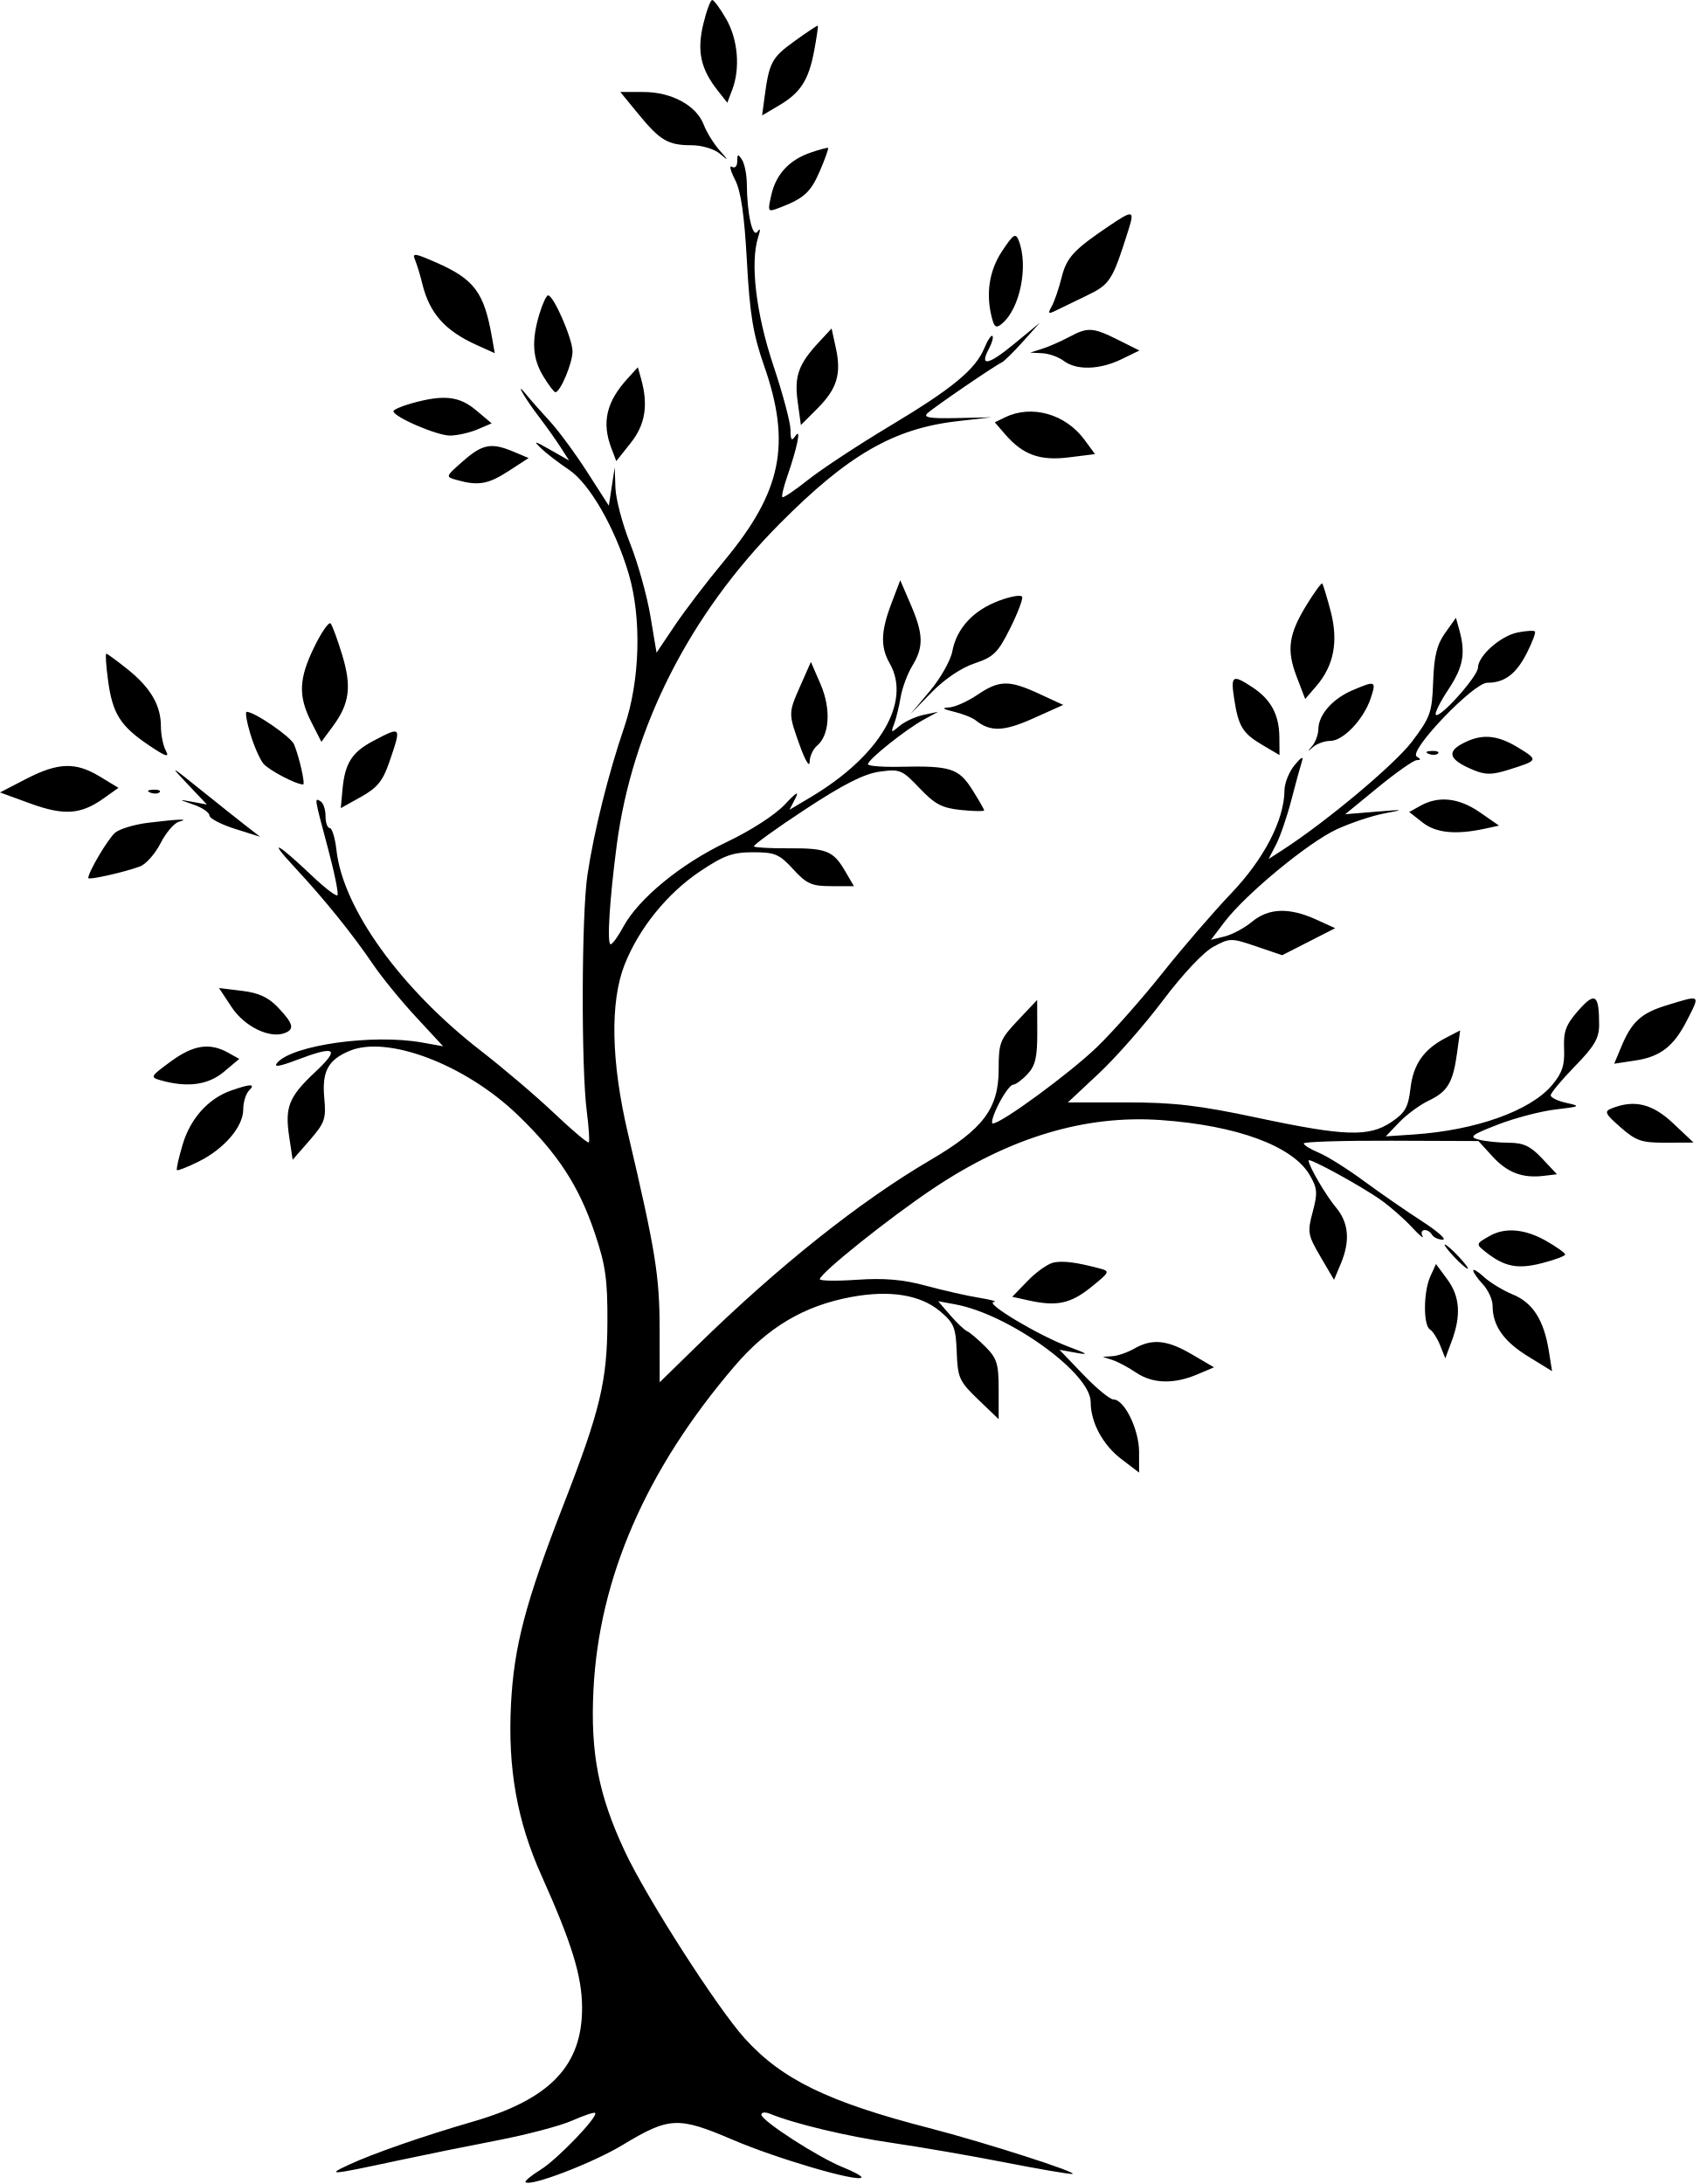
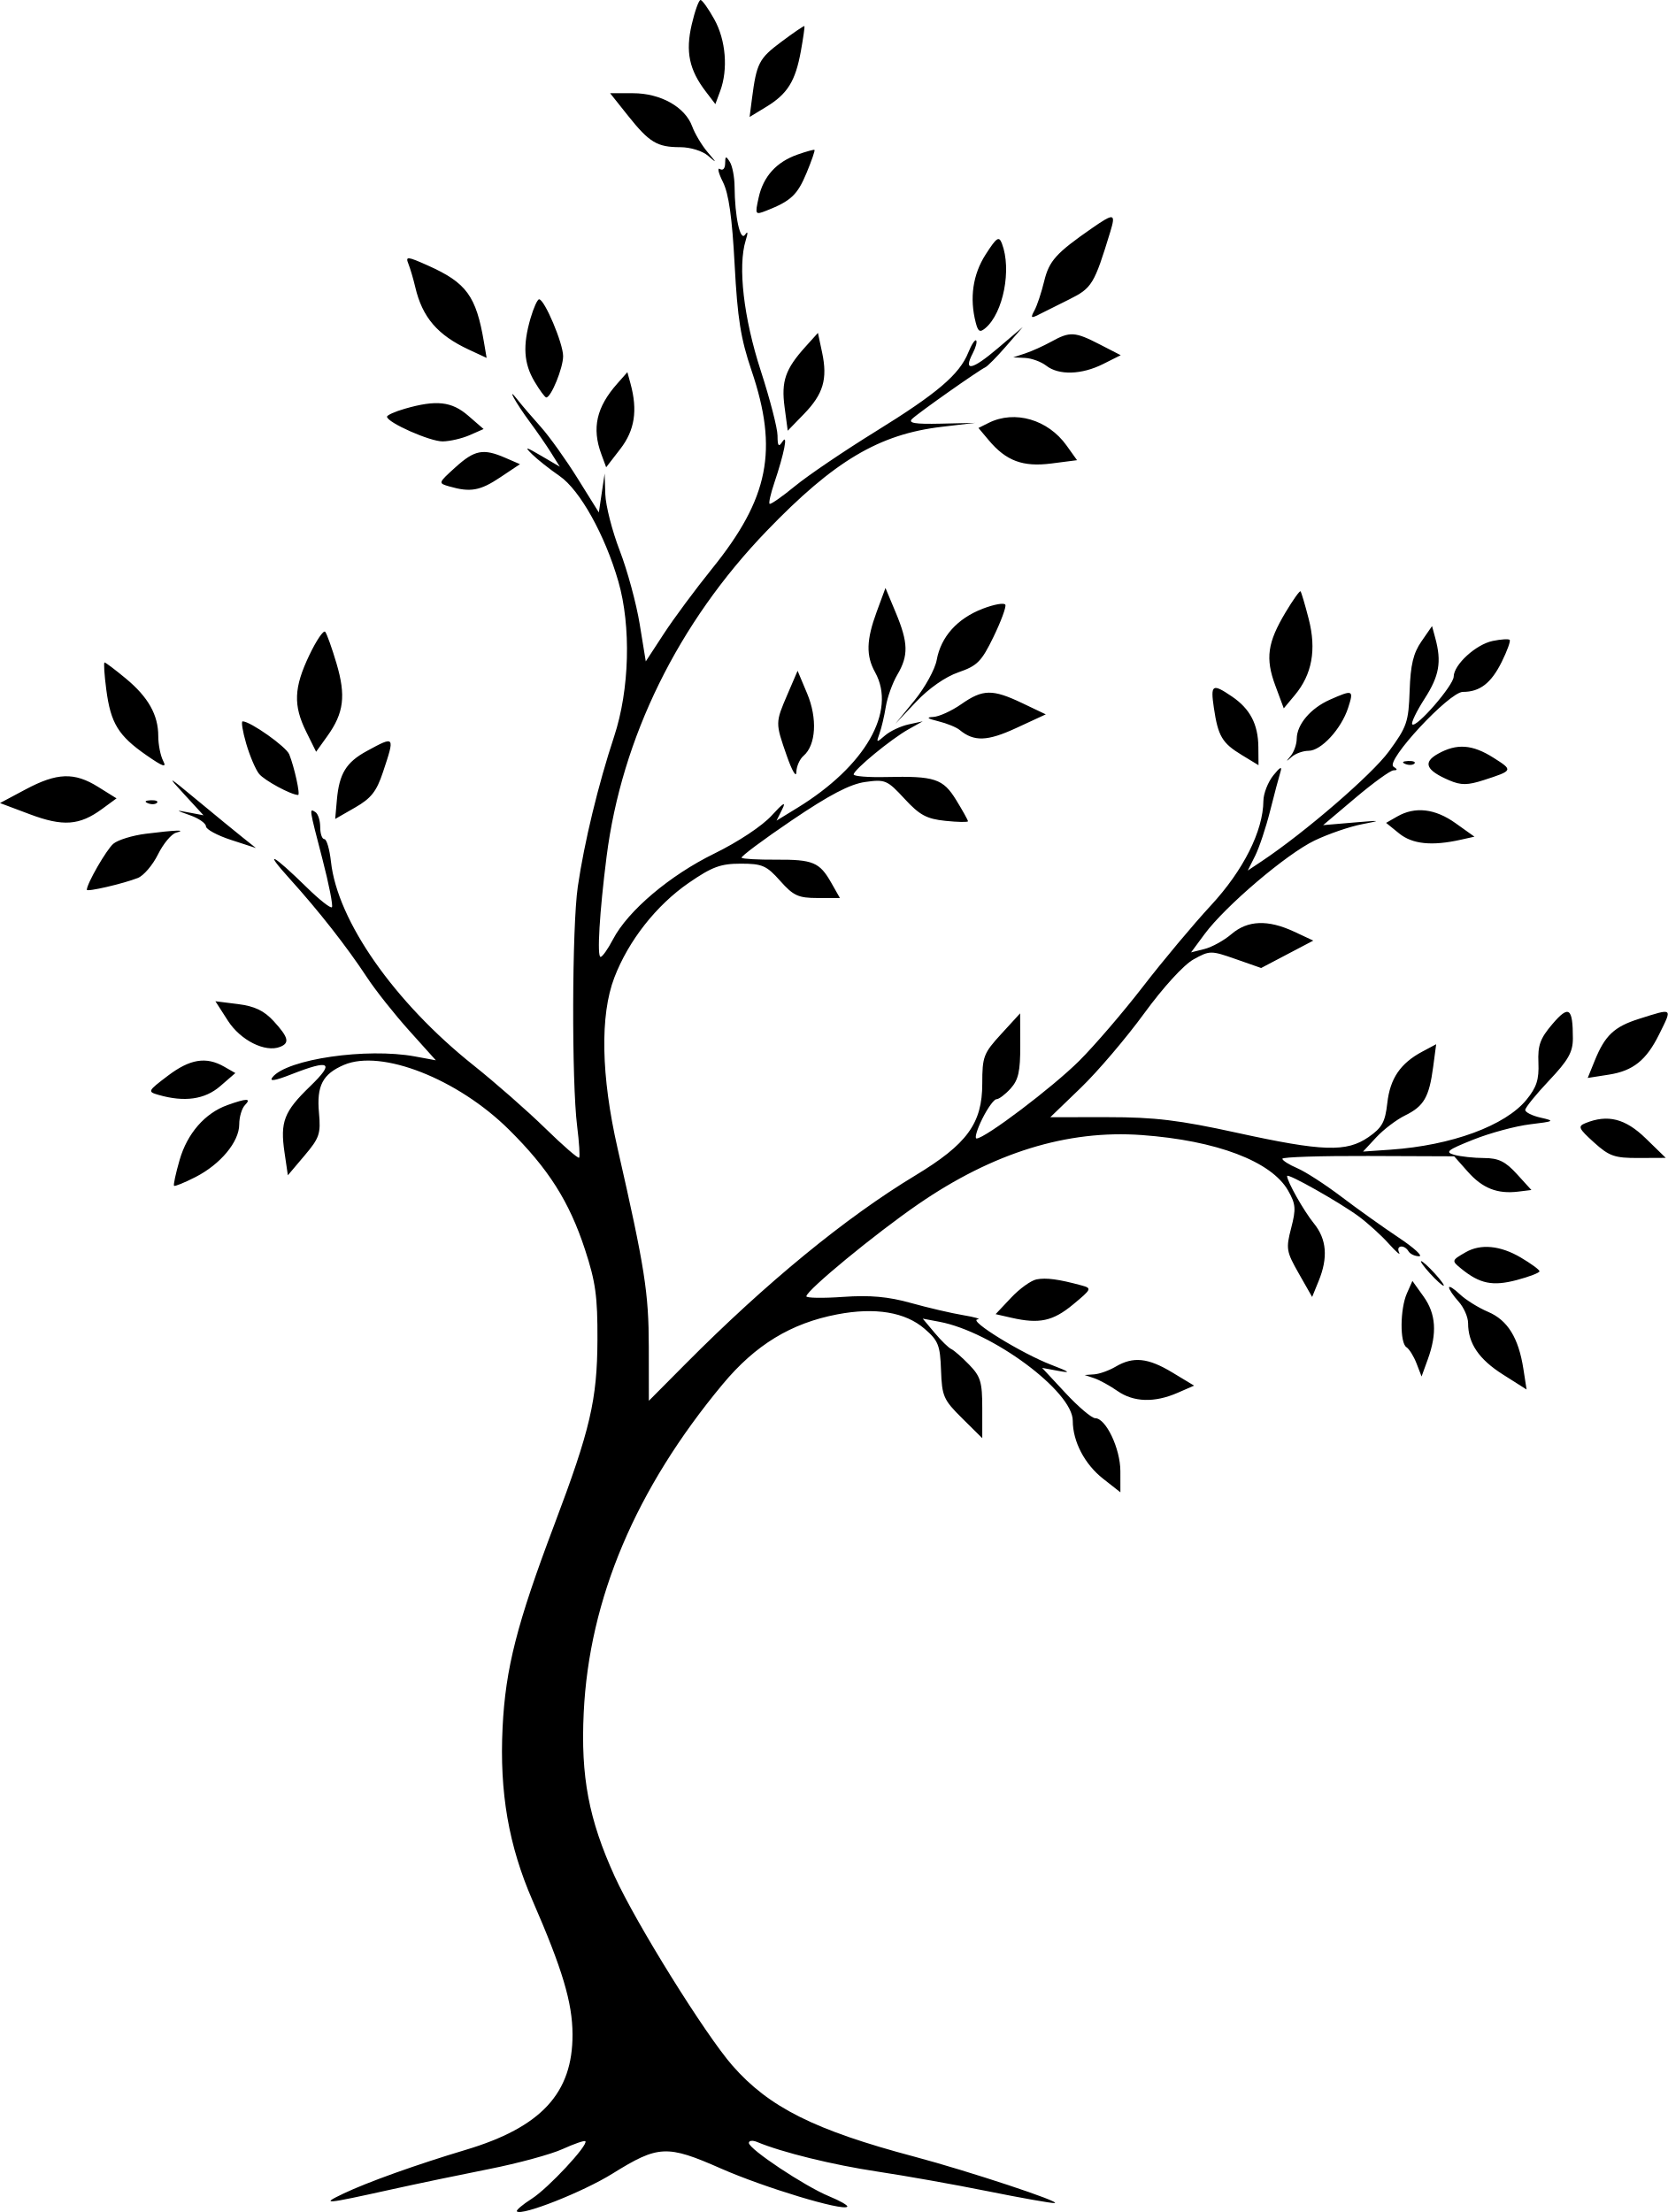
- <svg xmlns="http://www.w3.org/2000/svg" width="351" height="451" viewBox="0 0 351 451" fill="none">
-   <path fill-rule="evenodd" clip-rule="evenodd" d="M145.229 4.989C143.897 10.542 144.69 14.221 148.174 18.651L150.192 21.216L151.21 18.539C152.894 14.11 152.393 8.177 149.978 3.948C148.74 1.781 147.435 0.004 147.078 8.33203e-06C146.72 -0.005 145.888 2.241 145.229 4.989ZM163.986 8.558C159.339 11.931 158.839 12.879 157.868 20.164L157.379 23.835L160.872 21.775C165.339 19.139 166.997 16.549 168.142 10.424C168.648 7.712 168.982 5.413 168.883 5.314C168.785 5.215 166.581 6.675 163.986 8.558ZM131.824 23.544C136.319 29.029 137.963 29.992 142.834 29.992C144.925 29.992 147.486 30.759 148.649 31.735C150.561 33.337 150.552 33.277 148.545 30.985C147.344 29.614 145.892 27.255 145.32 25.742C143.823 21.793 138.687 19 132.911 18.996L128.094 18.992L131.824 23.544ZM167.444 31.495C163.003 33.01 160.248 35.97 159.278 40.27C158.49 43.765 158.529 43.828 160.917 42.92C166.033 40.975 167.417 39.716 169.319 35.28C170.397 32.766 171.154 30.634 171.003 30.542C170.852 30.45 169.25 30.879 167.444 31.495ZM152.243 33.301C152.234 34.342 151.768 34.826 151.145 34.441C150.55 34.073 150.835 35.266 151.779 37.091C153.004 39.46 153.709 44.291 154.239 53.951C154.84 64.915 155.514 69.015 157.779 75.492C163.447 91.704 161.44 101.522 149.532 115.837C146.031 120.047 141.459 126.031 139.374 129.135L135.582 134.777L134.3 127.145C133.594 122.948 131.715 116.234 130.123 112.227C128.531 108.219 127.164 103.039 127.086 100.716L126.944 96.492L126.336 100.459L125.728 104.427L121.252 97.459C118.791 93.627 115.32 88.917 113.54 86.992C111.76 85.067 109.578 82.592 108.691 81.492C106.112 78.291 108.295 82.141 111.243 85.992C112.717 87.917 114.734 90.755 115.727 92.298L117.531 95.103L113.629 92.881C110.32 90.995 110.031 90.949 111.728 92.575C112.828 93.629 115.414 95.617 117.475 96.992C121.746 99.842 127.019 109.019 129.827 118.492C132.537 127.633 132.174 140.567 128.94 150.065C125.601 159.871 122.664 171.653 121.308 180.684C120.086 188.821 119.998 220.402 121.172 229.492C121.598 232.792 121.785 235.679 121.589 235.907C121.392 236.136 118.187 233.436 114.466 229.907C110.746 226.379 103.967 220.603 99.401 217.072C82.8 204.232 70.847 187.659 69.487 175.598C69.202 173.065 68.576 170.992 68.098 170.992C67.619 170.992 67.228 169.894 67.228 168.551C67.228 167.208 66.778 165.832 66.228 165.492C64.895 164.668 64.871 164.515 67.706 175.108C69.069 180.202 69.959 184.594 69.683 184.87C69.408 185.146 67.055 183.348 64.455 180.875C57.23 174.003 55.117 172.945 60.801 179.046C66.958 185.655 72.795 192.885 77.091 199.222C78.854 201.824 82.819 206.677 85.902 210.006L91.507 216.06L87.117 215.276C76.978 213.465 60.274 215.822 57.227 219.493C56.449 220.43 57.666 220.254 61.176 218.92C69.346 215.815 70.347 216.445 65.086 221.381C59.62 226.51 58.79 228.597 59.734 234.841L60.437 239.492L63.924 235.492C67.077 231.875 67.369 231.038 66.968 226.753C66.452 221.249 67.744 218.849 72.222 216.995C80.069 213.744 96.066 219.83 106.82 230.155C115.15 238.155 119.507 244.814 122.813 254.601C125.049 261.221 125.471 264.183 125.434 272.992C125.382 285.244 123.927 291.306 116.393 310.662C108.523 330.877 106.129 339.977 105.52 351.992C104.848 365.222 106.787 376.092 111.816 387.299C118.079 401.257 120.175 408.061 120.202 414.53C120.254 426.535 113.623 433.489 97.728 438.098C87.564 441.045 77.1 444.679 72.095 446.999C67.225 449.256 68.037 449.187 82.228 446.14C87.453 445.019 96.672 443.15 102.715 441.988C108.758 440.826 115.69 438.996 118.12 437.922C120.549 436.847 122.698 436.129 122.895 436.325C123.608 437.038 115.082 445.919 111.646 448.042C109.708 449.24 108.303 450.4 108.523 450.621C109.508 451.605 122.368 446.682 128.549 442.954C138.241 437.109 139.991 437.028 151.397 441.901C160.446 445.768 176.946 450.608 177.883 449.671C178.118 449.435 176.399 448.477 174.062 447.542C168.949 445.497 157.228 437.928 157.228 436.673C157.228 436.181 158.016 436.098 158.978 436.489C164.145 438.59 174.875 441.151 184.193 442.507C189.987 443.351 200.422 445.155 207.382 446.516C214.341 447.878 220.641 448.963 221.382 448.927C223.346 448.832 203.349 442.405 191.916 439.456C171.032 434.07 161.46 429.419 153.792 420.931C148.093 414.623 133.532 391.919 129.046 382.344C123.601 370.725 121.906 362.024 122.551 348.992C123.697 325.793 133.468 303.383 151.728 282.07C158.604 274.045 166.054 269.637 175.791 267.832C183.758 266.356 190.061 267.368 194.124 270.778C197.008 273.198 197.381 274.112 197.569 279.221C197.766 284.532 198.089 285.246 202.005 289.008L206.228 293.066V286.952C206.228 281.611 205.879 280.49 203.468 278.079C201.951 276.561 200.263 275.131 199.718 274.902C199.174 274.673 197.603 273.185 196.228 271.595L193.728 268.704L197.228 269.344C208.32 271.371 225.228 283.543 225.228 289.502C225.228 293.734 227.72 298.367 231.58 301.312L235.228 304.094L235.224 299.793C235.22 295.193 232.185 288.992 229.938 288.992C229.212 288.992 226.406 286.685 223.704 283.864L218.79 278.737L222.259 279.359C224.969 279.845 224.634 279.574 220.728 278.121C214.517 275.81 203.194 269.046 205.228 268.861C206.053 268.786 204.703 268.398 202.228 267.998C199.753 267.599 194.803 266.478 191.228 265.508C186.483 264.22 182.636 263.887 176.978 264.274C172.716 264.565 169.258 264.508 169.295 264.147C169.426 262.858 183.676 251.468 192.74 245.408C208.491 234.877 224.084 230.191 239.708 231.293C255.428 232.403 266.959 236.655 270.449 242.63C272.049 245.371 272.129 246.333 271.082 250.248C269.959 254.447 270.06 255.029 272.684 259.508L275.485 264.286L276.856 261.024C278.858 256.264 278.542 252.522 275.869 249.319C273.723 246.749 270.228 240.749 270.228 239.638C270.228 238.965 281.189 244.964 285.228 247.848C287.153 249.222 290.003 251.729 291.562 253.419C293.121 255.109 294.107 255.93 293.753 255.242C292.993 253.765 294.827 253.533 295.728 254.992C296.068 255.542 297.064 255.992 297.942 255.992C298.82 255.992 296.881 254.274 293.633 252.175C290.385 250.075 284.972 246.328 281.603 243.848C278.235 241.368 274.072 238.756 272.353 238.044C270.634 237.332 269.229 236.466 269.229 236.121C269.23 235.775 277.346 235.522 287.266 235.559L305.301 235.626L308.169 238.766C311.258 242.148 314.37 243.34 318.753 242.82L321.519 242.492L318.472 239.242C316.065 236.674 314.618 235.989 311.577 235.978C309.46 235.971 306.654 235.677 305.342 235.326C303.294 234.778 303.862 234.337 309.342 232.22C312.854 230.862 318.203 229.462 321.228 229.108C326.36 228.507 326.51 228.416 323.478 227.753C321.69 227.362 320.228 226.654 320.228 226.18C320.228 225.706 322.478 223.008 325.228 220.185C329.269 216.037 330.228 214.39 330.228 211.604C330.228 205.316 329.386 204.742 325.932 208.676C323.351 211.616 322.837 212.996 322.992 216.567C323.14 219.976 322.609 221.575 320.489 224.094C316.032 229.391 304.766 233.409 291.949 234.272L286.171 234.661L288.949 231.757C290.478 230.16 293.206 228.151 295.013 227.292C298.947 225.423 300.05 223.573 300.892 217.429L301.528 212.785L298.626 214.286C294.016 216.67 291.848 219.759 291.267 224.768C290.816 228.656 290.17 229.795 287.33 231.706C282.698 234.822 277.731 234.663 259.651 230.82C247.567 228.251 242.425 227.648 232.622 227.65L220.517 227.654L226.926 221.658C230.451 218.36 236.425 211.552 240.201 206.528C244.219 201.182 248.521 196.611 250.573 195.505C253.983 193.669 254.229 193.667 259.429 195.435L264.779 197.253L270.253 194.462L275.728 191.67L271.728 189.857C266.212 187.357 261.958 187.513 258.555 190.34C257 191.631 254.454 192.999 252.897 193.379L250.066 194.071L252.897 190.352C257.251 184.633 270.124 174.004 276.008 171.271C278.913 169.921 283.413 168.424 286.008 167.944C290.2 167.168 290.004 167.131 284.26 167.606L277.792 168.141L284.593 162.566C288.333 159.5 291.919 156.985 292.561 156.977C293.446 156.965 293.445 156.781 292.556 156.216C290.785 155.089 304.276 140.992 307.126 140.992C310.704 140.992 313.075 139.212 315.294 134.862C316.435 132.627 317.183 130.614 316.957 130.388C316.732 130.163 315.132 130.261 313.402 130.607C309.873 131.313 305.241 135.42 305.203 137.878C305.175 139.668 297.336 148.434 296.506 147.603C296.218 147.315 297.387 144.957 299.105 142.364C302.18 137.722 302.695 134.882 301.343 130.035L300.658 127.579L298.429 130.71C296.726 133.101 296.141 135.476 295.955 140.756C295.729 147.137 295.391 148.094 291.584 153.137C288.019 157.858 273.929 169.66 264.849 175.53L261.97 177.391L263.519 174.397C264.37 172.75 265.787 168.625 266.666 165.23C267.546 161.834 268.524 158.254 268.84 157.274C269.23 156.065 268.749 156.295 267.343 157.992C266.204 159.367 265.262 161.713 265.25 163.204C265.2 169.326 261.046 177.357 254.238 184.492C250.565 188.342 244.161 195.767 240.008 200.992C235.854 206.217 229.817 213.044 226.592 216.163C220.995 221.575 206.806 231.992 205.03 231.992C204.566 231.992 205.106 230.192 206.228 227.992C207.35 225.792 208.692 223.992 209.209 223.992C209.727 223.992 211.068 223.007 212.189 221.803C213.818 220.054 214.223 218.297 214.203 213.053L214.178 206.492L210.203 210.703C206.496 214.63 206.228 215.312 206.228 220.803C206.228 228.922 203.052 233.147 192.138 239.545C177.567 248.087 160.854 261.389 143.978 277.874L136.228 285.445L136.215 274.469C136.202 263.42 135.385 258.38 129.659 233.992C126.19 219.217 125.949 206.897 128.978 199.212C131.938 191.702 137.791 184.469 144.592 179.917C149.49 176.639 151.291 175.992 155.521 175.992C160.032 175.992 160.936 176.375 163.792 179.492C166.579 182.535 167.608 182.992 171.669 182.992H176.341L174.535 179.903C172.071 175.691 170.694 175.133 162.877 175.178C159.161 175.2 155.929 175.027 155.697 174.794C155.464 174.561 160.208 171.127 166.239 167.164C174.152 161.964 178.441 159.788 181.641 159.349C185.843 158.773 186.278 158.953 189.902 162.764C193.072 166.098 194.542 166.87 198.478 167.267C201.091 167.531 203.228 167.568 203.228 167.349C203.228 167.131 202.123 165.201 200.772 163.061C197.992 158.658 196.269 158.108 185.978 158.34C182.266 158.424 179.228 158.185 179.228 157.809C179.228 156.871 187.054 150.617 190.728 148.618L193.728 146.986L190.728 147.623C189.078 147.974 186.864 148.988 185.808 149.876C184.006 151.394 183.935 151.37 184.644 149.492C185.059 148.392 185.661 145.917 185.982 143.992C186.304 142.067 187.389 139.142 188.394 137.492C190.77 133.59 190.702 130.965 188.067 124.838L185.905 119.814L184.067 124.653C181.883 130.406 181.794 133.61 183.728 136.992C188.282 144.958 181.675 156.131 167.382 164.634L163.036 167.22L164.252 164.856C165.091 163.225 164.405 163.629 162.037 166.161C160.04 168.298 155 171.544 149.976 173.931C140.612 178.38 131.838 185.588 128.704 191.406C127.642 193.378 126.468 194.992 126.095 194.992C125.308 194.992 125.866 185.905 127.348 174.587C130.526 150.315 142.375 126.918 160.981 108.177C175.147 93.907 184.548 88.483 197.728 86.973L204.728 86.172L197.509 86.332C192.065 86.453 190.59 86.212 191.509 85.352C192.837 84.11 205.463 75.474 206.864 74.849C207.339 74.638 209.303 72.705 211.228 70.555L214.728 66.646L209.473 70.98C204.066 75.439 202.189 75.801 204.228 71.992C204.867 70.798 205.189 69.62 204.944 69.374C204.698 69.129 203.957 70.233 203.296 71.829C201.442 76.304 196.776 80.161 183.814 87.936C177.262 91.867 169.657 96.869 166.914 99.053C164.171 101.237 161.765 102.862 161.567 102.664C161.369 102.466 161.818 100.546 162.565 98.398C164.634 92.449 165.502 88.177 164.274 89.992C163.468 91.183 163.255 90.928 163.243 88.757C163.235 87.253 161.646 81.294 159.713 75.515C156.124 64.788 154.873 54.267 156.56 48.992C157.071 47.394 157.026 46.971 156.437 47.819C155.416 49.289 154.27 44.204 154.224 37.992C154.209 36.067 153.761 33.817 153.228 32.992C152.406 31.72 152.256 31.767 152.243 33.301ZM229.228 46.521C221.719 51.58 220.264 53.149 219.228 57.299C218.653 59.605 217.732 62.29 217.182 63.265C216.341 64.756 216.464 64.9 217.955 64.172C218.93 63.697 221.849 62.283 224.441 61.03C229.275 58.695 229.731 57.969 233.102 47.242C234.297 43.44 233.908 43.368 229.228 46.521ZM206.929 51.868C204.242 55.929 203.523 60.761 204.864 65.763C205.359 67.611 205.742 67.811 206.916 66.836C210.653 63.735 212.424 54.889 210.359 49.639C209.731 48.045 209.253 48.356 206.929 51.868ZM85.74 53.753C86.135 54.709 86.786 56.853 87.187 58.516C88.669 64.667 91.868 68.286 98.447 71.253L102.166 72.93L101.604 69.711C99.966 60.32 97.94 57.627 89.875 54.122C85.509 52.225 85.094 52.188 85.74 53.753ZM111.386 64.858C109.723 70.41 109.956 74.034 112.217 77.742C113.307 79.529 114.419 80.992 114.688 80.992C115.704 80.992 118.228 74.987 118.228 72.568C118.228 69.96 114.323 60.992 113.187 60.992C112.834 60.992 112.023 62.732 111.386 64.858ZM169.1 70.663C164.878 75.208 163.998 77.684 164.725 82.967L165.385 87.768L168.792 84.361C172.851 80.303 173.785 77.234 172.605 71.84L171.728 67.834L169.1 70.663ZM220.728 69.614C219.078 70.499 216.603 71.582 215.228 72.021L212.728 72.82L215.228 72.938C216.603 73.003 218.602 73.716 219.669 74.524C222.293 76.508 227.089 76.372 231.583 74.186L235.296 72.38L230.902 70.186C225.664 67.57 224.644 67.513 220.728 69.614ZM129.599 78.166C125.219 82.97 124.226 87.226 126.247 92.541L127.265 95.22L130.247 91.469C133.264 87.672 133.911 83.628 132.374 78.166L131.72 75.84L129.599 78.166ZM84.978 83.295C82.916 83.872 81.24 84.603 81.255 84.918C81.313 86.119 90.329 89.99 92.967 89.947C94.485 89.922 97.034 89.344 98.629 88.663L101.531 87.425L98.303 84.708C94.827 81.784 91.598 81.441 84.978 83.295ZM207.578 86.168L205.429 87.208L207.578 89.695C211.237 93.929 214.749 95.196 220.749 94.446L226.127 93.774L223.927 90.786C220.028 85.487 213.054 83.518 207.578 86.168ZM95.619 95.222C91.961 98.434 91.954 98.456 94.334 99.122C98.753 100.36 100.805 100.007 104.997 97.289L109.166 94.585L106.082 93.289C101.457 91.344 99.657 91.676 95.619 95.222ZM269.923 124.748C266.097 130.946 265.632 134.143 267.749 139.687L269.528 144.345L271.844 141.652C275.474 137.432 276.42 132.406 274.765 126.131C273.989 123.191 273.213 120.654 273.041 120.494C272.869 120.334 271.466 122.248 269.923 124.748ZM206.299 124.049C200.984 126.039 197.551 129.756 196.665 134.478C196.306 136.39 194.206 140.101 191.999 142.724L187.985 147.492L192.356 142.996C195.012 140.265 198.494 137.909 201.228 136.996C205.184 135.674 206.073 134.803 208.578 129.793C210.146 126.658 211.271 123.71 211.078 123.241C210.886 122.773 208.735 123.136 206.299 124.049ZM64.934 133.52C61.688 140.137 61.542 143.727 64.299 149.13L66.369 153.189L68.746 149.967C72.196 145.291 72.652 141.774 70.656 135.217C69.698 132.068 68.627 129.157 68.277 128.748C67.926 128.338 66.422 130.486 64.934 133.52ZM22.317 140.547C23.243 147.377 24.842 149.915 30.713 153.877C34.244 156.26 35.048 156.525 34.255 155.042C33.69 153.987 33.228 151.722 33.228 150.008C33.228 145.669 31.121 142.043 26.39 138.242C24.165 136.455 22.169 134.992 21.954 134.992C21.739 134.992 21.902 137.492 22.317 140.547ZM165.342 141.467C162.762 147.299 162.763 147.274 165.192 154.03C166.272 157.034 167.172 158.535 167.192 157.364C167.212 156.194 167.891 154.687 168.702 154.014C171.323 151.839 171.648 146.373 169.458 141.314L167.456 136.689L165.342 141.467ZM254.853 144.242C255.734 150.012 256.591 151.419 260.702 153.844L264.228 155.925L264.193 152.208C264.148 147.585 262.454 144.439 258.661 141.938C254.52 139.209 254.122 139.45 254.853 144.242ZM201.823 143.492C199.797 144.867 197.147 146.038 195.934 146.094C194.376 146.167 194.682 146.423 196.972 146.967C198.756 147.39 200.781 148.189 201.472 148.742C204.507 151.171 207.287 151.078 213.381 148.343L219.564 145.568L214.646 143.293C208.366 140.388 206.351 140.419 201.823 143.492ZM279.228 142.573C275.168 144.315 272.282 147.612 272.25 150.542C272.238 151.67 271.666 153.244 270.978 154.042C269.929 155.259 269.961 155.291 271.178 154.242C271.976 153.555 273.579 152.992 274.741 152.992C277.381 152.992 281.608 148.535 283.04 144.242C284.265 140.57 284.081 140.489 279.228 142.573ZM51.692 151.538C52.445 154.039 53.66 156.809 54.394 157.693C55.51 159.039 61.141 161.992 62.591 161.992C63.082 161.992 61.811 156.346 60.726 153.715C60.081 152.152 52.57 146.992 50.938 146.992C50.6 146.992 50.939 149.038 51.692 151.538ZM77.009 153.044C72.679 155.331 71.217 157.649 70.727 163.008L70.372 166.881L74.55 164.554C77.913 162.682 79.054 161.278 80.398 157.36C82.952 149.914 82.947 149.908 77.009 153.044ZM301.911 153.599C298.65 155.367 299.362 156.976 304.313 159.027C306.75 160.037 308.141 160.023 311.53 158.958C317.708 157.015 317.728 156.971 313.563 154.412C309.121 151.681 305.868 151.454 301.911 153.599ZM295.041 155.675C295.762 155.964 296.625 155.928 296.957 155.596C297.289 155.264 296.699 155.028 295.645 155.071C294.48 155.119 294.243 155.356 295.041 155.675ZM5.364 160.864L0 163.641L6.24 165.916C13.23 168.465 16.693 168.221 21.431 164.847L24.466 162.686L20.597 160.344C15.597 157.317 11.975 157.441 5.364 160.864ZM38.728 161.911L42.728 166.133L39.728 165.581C36.768 165.037 36.771 165.045 39.978 166.156C41.766 166.775 43.234 167.779 43.241 168.387C43.249 168.995 45.611 170.237 48.491 171.148L53.728 172.803L50.943 170.648C49.411 169.462 45.136 166.061 41.443 163.091C35.075 157.969 34.935 157.908 38.728 161.911ZM31.041 163.675C31.762 163.964 32.625 163.928 32.957 163.596C33.289 163.264 32.699 163.028 31.645 163.071C30.48 163.119 30.243 163.356 31.041 163.675ZM293.37 166.37L291.013 167.678L293.755 169.835C296.532 172.019 300.622 172.428 306.645 171.124L309.562 170.492L305.591 167.742C301.295 164.766 297.11 164.297 293.37 166.37ZM30.614 169.898C27.801 170.241 24.73 171.16 23.791 171.94C22.341 173.143 18.228 180.073 18.228 181.313C18.228 181.794 25.823 180.089 28.937 178.909C30.152 178.449 32.056 176.289 33.168 174.109C34.28 171.929 35.986 169.939 36.959 169.685C39.389 169.052 36.847 169.137 30.614 169.898ZM47.851 207.998C50.496 211.995 55.688 214.52 58.803 213.325C60.866 212.533 60.577 211.394 57.478 208.106C55.454 205.958 53.473 205.035 49.976 204.609L45.225 204.03L47.851 207.998ZM344.116 207.615C338.911 209.212 336.96 210.996 334.823 216.112L333.341 219.658L337.78 218.984C342.869 218.212 345.642 216.056 348.334 210.782C351.149 205.268 351.328 205.403 344.116 207.615ZM35.242 219.213C30.982 222.346 30.929 222.452 33.295 223.113C38.739 224.634 43.013 224.044 46.243 221.326L49.411 218.66L47.069 217.362C43.276 215.257 39.903 215.785 35.242 219.213ZM47.728 225.196C43.02 226.837 39.311 230.974 37.708 236.372C36.898 239.1 36.37 241.468 36.536 241.633C36.702 241.799 38.724 241.001 41.031 239.86C46.296 237.255 50.228 232.661 50.228 229.115C50.228 227.617 50.768 225.852 51.428 225.192C52.85 223.77 51.816 223.771 47.728 225.196ZM332.87 228.863C331.214 229.514 331.409 229.944 334.654 232.793C337.855 235.604 338.991 235.989 344.013 235.967L349.728 235.942L345.517 231.967C341.239 227.929 337.549 227.023 332.87 228.863ZM307.728 255.17C304.737 256.841 304.722 256.893 306.801 258.537C310.675 261.6 313.378 262.138 318.412 260.848C321.061 260.169 323.225 259.361 323.22 259.053C323.216 258.744 321.439 257.48 319.272 256.242C314.991 253.797 310.871 253.415 307.728 255.17ZM300.228 259.492C301.52 260.867 302.802 261.992 303.077 261.992C303.352 261.992 302.52 260.867 301.228 259.492C299.936 258.117 298.654 256.992 298.379 256.992C298.104 256.992 298.936 258.117 300.228 259.492ZM217.625 260.704C216.469 260.918 214.062 262.599 212.277 264.441L209.032 267.79L212.38 268.531C218.201 269.819 221.06 269.221 225.275 265.834C229.211 262.671 229.281 262.517 227.05 261.929C222.247 260.663 219.665 260.327 217.625 260.704ZM295.382 263.553C293.935 266.73 293.877 273.657 295.29 274.53C295.874 274.891 296.826 276.38 297.406 277.839L298.46 280.492L299.768 276.992C301.76 271.66 301.488 267.733 298.882 264.201L296.536 261.021L295.382 263.553ZM304.228 262.359C304.228 262.753 305.128 264.042 306.228 265.222C307.328 266.403 308.228 268.388 308.228 269.634C308.228 273.74 310.497 276.986 315.537 280.087L320.508 283.146L319.84 278.964C318.823 272.604 316.534 269.015 312.412 267.317C310.386 266.483 307.716 264.865 306.478 263.722C305.24 262.579 304.228 261.966 304.228 262.359ZM234.228 278.492C232.853 279.278 230.828 279.982 229.728 280.056L227.728 280.191L229.728 280.842C230.828 281.199 233.024 282.369 234.608 283.442C238.001 285.74 242.378 285.875 247.216 283.83L250.704 282.355L246.128 279.674C241.023 276.682 237.932 276.375 234.228 278.492Z" fill="black" />
+ <svg xmlns="http://www.w3.org/2000/svg" width="340" height="451" viewBox="0 0 340 451" fill="none">
+   <path fill-rule="evenodd" clip-rule="evenodd" d="M141.022 4.992C139.729 10.548 140.499 14.229 143.882 18.661L145.841 21.228L146.83 18.549C148.465 14.118 147.978 8.182 145.633 3.95C144.431 1.782 143.164 0.004 142.817 8.33668e-06C142.47 -0.005 141.662 2.242 141.022 4.992ZM159.236 8.563C154.723 11.938 154.238 12.886 153.295 20.175L152.82 23.848L156.212 21.787C160.549 19.15 162.159 16.558 163.271 10.43C163.763 7.716 164.087 5.416 163.991 5.317C163.896 5.218 161.755 6.679 159.236 8.563ZM128.005 23.557C132.37 29.045 133.966 30.009 138.696 30.009C140.727 30.009 143.214 30.776 144.343 31.753C146.2 33.356 146.191 33.296 144.242 31.002C143.076 29.631 141.666 27.27 141.11 25.756C139.657 21.805 134.67 19.011 129.061 19.007L124.383 19.003L128.005 23.557ZM162.593 31.513C158.281 33.028 155.606 35.99 154.664 40.292C153.899 43.789 153.937 43.852 156.256 42.944C161.223 40.998 162.567 39.738 164.414 35.3C165.461 32.784 166.196 30.651 166.049 30.559C165.903 30.467 164.347 30.896 162.593 31.513ZM147.833 33.32C147.824 34.361 147.372 34.845 146.767 34.46C146.189 34.092 146.466 35.286 147.382 37.112C148.572 39.482 149.256 44.316 149.771 53.981C150.355 64.951 151.009 69.053 153.208 75.534C158.712 91.755 156.763 101.579 145.2 115.902C141.801 120.114 137.361 126.101 135.337 129.207L131.654 134.852L130.41 127.216C129.724 123.017 127.899 116.299 126.354 112.29C124.808 108.279 123.48 103.097 123.405 100.772L123.267 96.546L122.676 100.515L122.086 104.485L117.74 97.513C115.35 93.679 111.979 88.967 110.251 87.041C108.523 85.115 106.404 82.638 105.542 81.537C103.038 78.335 105.158 82.187 108.021 86.04C109.452 87.966 111.41 90.806 112.375 92.35L114.126 95.156L110.337 92.933C107.124 91.046 106.844 91 108.491 92.627C109.56 93.681 112.071 95.67 114.072 97.046C118.219 99.898 123.34 109.08 126.066 118.558C128.698 127.704 128.345 140.645 125.205 150.149C121.963 159.96 119.111 171.749 117.794 180.785C116.607 188.926 116.522 220.525 117.662 229.62C118.076 232.922 118.257 235.811 118.067 236.039C117.876 236.268 114.763 233.566 111.15 230.035C107.538 226.505 100.955 220.726 96.522 217.193C80.401 204.346 68.795 187.764 67.474 175.696C67.197 173.162 66.59 171.087 66.125 171.087C65.66 171.087 65.281 169.989 65.281 168.645C65.281 167.301 64.844 165.925 64.309 165.584C63.015 164.76 62.992 164.607 65.745 175.206C67.068 180.303 67.932 184.697 67.664 184.973C67.397 185.249 65.113 183.45 62.588 180.976C55.572 174.1 53.52 173.042 59.04 179.146C65.018 185.759 70.686 192.993 74.858 199.333C76.57 201.937 80.42 206.792 83.414 210.123L88.856 216.181L84.593 215.396C74.748 213.584 58.528 215.942 55.569 219.616C54.814 220.553 55.995 220.377 59.404 219.042C67.337 215.935 68.309 216.566 63.201 221.505C57.893 226.636 57.087 228.725 58.004 234.972L58.686 239.626L62.072 235.623C65.134 232.004 65.418 231.167 65.028 226.88C64.527 221.373 65.782 218.971 70.13 217.116C77.75 213.863 93.283 219.953 103.726 230.283C111.814 238.288 116.045 244.951 119.255 254.743C121.427 261.367 121.836 264.33 121.8 273.144C121.75 285.403 120.337 291.469 113.021 310.835C105.379 331.062 103.055 340.167 102.463 352.189C101.811 365.426 103.694 376.302 108.577 387.515C114.658 401.481 116.694 408.289 116.72 414.761C116.77 426.773 110.332 433.731 94.897 438.343C85.028 441.291 74.867 444.927 70.007 447.249C65.278 449.507 66.066 449.438 79.846 446.389C84.92 445.267 93.872 443.397 99.74 442.235C105.608 441.072 112.339 439.241 114.698 438.166C117.057 437.091 119.144 436.372 119.335 436.569C120.027 437.282 111.748 446.168 108.412 448.292C106.53 449.491 105.166 450.651 105.379 450.873C106.336 451.857 118.823 446.931 124.825 443.201C134.236 437.353 135.936 437.272 147.011 442.148C155.798 446.017 171.82 450.86 172.73 449.922C172.958 449.686 171.289 448.727 169.02 447.792C164.055 445.746 152.673 438.172 152.673 436.917C152.673 436.425 153.439 436.341 154.373 436.733C159.39 438.835 169.809 441.397 178.857 442.754C184.483 443.598 194.616 445.404 201.375 446.765C208.132 448.128 214.249 449.214 214.969 449.178C216.876 449.083 197.458 442.652 186.357 439.701C166.078 434.312 156.783 429.659 149.337 421.166C143.803 414.854 129.664 392.138 125.308 382.557C120.021 370.932 118.375 362.226 119.001 349.187C120.114 325.975 129.602 303.552 147.333 282.227C154.01 274.198 161.244 269.788 170.699 267.982C178.435 266.505 184.555 267.517 188.501 270.929C191.301 273.351 191.663 274.265 191.846 279.377C192.037 284.691 192.351 285.405 196.153 289.169L200.254 293.23V287.112C200.254 281.768 199.915 280.647 197.574 278.234C196.101 276.715 194.462 275.285 193.933 275.055C193.404 274.826 191.879 273.338 190.544 271.747L188.116 268.854L191.515 269.494C202.285 271.522 218.704 283.701 218.704 289.664C218.704 293.898 221.123 298.534 224.872 301.48L228.414 304.264L228.41 299.96C228.406 295.358 225.459 289.153 223.277 289.153C222.572 289.153 219.847 286.845 217.224 284.022L212.452 278.893L215.821 279.515C218.452 280.001 218.127 279.73 214.334 278.276C208.303 275.964 197.308 269.196 199.283 269.011C200.084 268.936 198.773 268.548 196.37 268.148C193.967 267.748 189.16 266.627 185.689 265.656C181.081 264.367 177.345 264.034 171.851 264.422C167.713 264.713 164.355 264.656 164.391 264.294C164.518 263.005 178.355 251.608 187.157 245.545C202.451 235.008 217.593 230.32 232.764 231.422C248.029 232.533 259.226 236.787 262.615 242.765C264.168 245.508 264.246 246.471 263.229 250.388C262.139 254.589 262.237 255.171 264.785 259.653L267.505 264.434L268.836 261.17C270.78 256.407 270.473 252.663 267.878 249.458C265.794 246.887 262.4 240.883 262.4 239.772C262.4 239.098 273.044 245.101 276.966 247.986C278.835 249.361 281.602 251.87 283.116 253.56C284.63 255.251 285.587 256.073 285.244 255.384C284.506 253.907 286.286 253.675 287.161 255.134C287.492 255.685 288.459 256.135 289.311 256.135C290.164 256.135 288.281 254.416 285.127 252.316C281.973 250.215 276.717 246.466 273.446 243.984C270.175 241.503 266.133 238.889 264.463 238.177C262.794 237.464 261.43 236.598 261.43 236.253C261.431 235.907 269.312 235.653 278.944 235.691L296.457 235.758L299.242 238.899C302.242 242.283 305.263 243.476 309.519 242.956L312.205 242.627L309.247 239.376C306.909 236.806 305.504 236.121 302.551 236.11C300.496 236.103 297.771 235.809 296.497 235.457C294.508 234.909 295.06 234.468 300.381 232.35C303.791 230.991 308.985 229.59 311.923 229.236C316.906 228.635 317.052 228.544 314.108 227.88C312.371 227.489 310.952 226.781 310.952 226.306C310.952 225.832 313.136 223.132 315.807 220.308C319.731 216.158 320.662 214.51 320.662 211.722C320.662 205.431 319.844 204.856 316.49 208.792C313.984 211.734 313.485 213.115 313.636 216.688C313.779 220.099 313.264 221.699 311.205 224.219C306.877 229.519 295.938 233.539 283.492 234.403L277.881 234.792L280.579 231.886C282.063 230.288 284.712 228.278 286.467 227.419C290.287 225.549 291.358 223.698 292.176 217.55L292.793 212.904L289.975 214.406C285.499 216.791 283.394 219.882 282.83 224.893C282.392 228.784 281.764 229.923 279.007 231.835C274.509 234.953 269.686 234.794 252.129 230.949C240.396 228.378 235.402 227.775 225.883 227.777L214.129 227.781L220.352 221.782C223.775 218.482 229.576 211.67 233.243 206.643C237.144 201.294 241.322 196.721 243.314 195.614C246.626 193.777 246.865 193.775 251.914 195.544L257.109 197.363L262.424 194.571L267.741 191.777L263.857 189.963C258.5 187.462 254.37 187.618 251.065 190.446C249.555 191.738 247.083 193.107 245.571 193.487L242.822 194.179L245.571 190.458C249.799 184.736 262.299 174.101 268.013 171.367C270.833 170.016 275.203 168.518 277.723 168.038C281.794 167.261 281.603 167.224 276.026 167.7L269.745 168.235L276.349 162.657C279.981 159.589 283.463 157.073 284.086 157.065C284.945 157.053 284.945 156.869 284.081 156.303C282.362 155.176 295.462 141.071 298.229 141.071C301.704 141.071 304.006 139.29 306.161 134.937C307.269 132.701 307.995 130.687 307.775 130.461C307.557 130.236 306.003 130.334 304.323 130.68C300.897 131.386 296.399 135.496 296.362 137.955C296.335 139.746 288.723 148.517 287.917 147.685C287.637 147.397 288.772 145.038 290.441 142.443C293.426 137.799 293.927 134.957 292.614 130.108L291.949 127.65L289.784 130.783C288.13 133.175 287.562 135.552 287.382 140.835C287.162 147.219 286.834 148.177 283.137 153.222C279.676 157.946 265.994 169.755 257.177 175.628L254.381 177.49L255.885 174.494C256.712 172.846 258.088 168.719 258.941 165.322C259.796 161.924 260.745 158.342 261.052 157.362C261.431 156.152 260.964 156.382 259.599 158.08C258.493 159.456 257.578 161.803 257.566 163.295C257.518 169.421 253.484 177.456 246.873 184.595C243.307 188.447 237.088 195.876 233.055 201.104C229.022 206.332 223.16 213.163 220.028 216.284C214.593 221.699 200.815 232.122 199.091 232.122C198.64 232.122 199.165 230.321 200.254 228.119C201.343 225.918 202.647 224.117 203.149 224.117C203.652 224.117 204.954 223.131 206.042 221.927C207.624 220.177 208.017 218.419 207.998 213.172L207.974 206.607L204.114 210.821C200.514 214.75 200.254 215.432 200.254 220.926C200.254 229.05 197.17 233.277 186.572 239.679C172.423 248.225 156.194 261.535 139.807 278.029L132.282 285.604L132.269 274.622C132.257 263.567 131.463 258.524 125.903 234.123C122.535 219.339 122.301 207.013 125.242 199.323C128.116 191.809 133.799 184.572 140.403 180.017C145.16 176.738 146.908 176.09 151.016 176.09C155.396 176.09 156.274 176.473 159.047 179.592C161.754 182.637 162.753 183.094 166.696 183.094H171.233L169.479 180.003C167.086 175.789 165.749 175.231 158.159 175.276C154.55 175.298 151.412 175.125 151.187 174.892C150.961 174.658 155.567 171.223 161.423 167.257C169.107 162.054 173.272 159.877 176.379 159.438C180.46 158.862 180.882 159.042 184.401 162.855C187.479 166.191 188.907 166.963 192.729 167.36C195.266 167.625 197.341 167.662 197.341 167.442C197.341 167.224 196.268 165.293 194.956 163.152C192.257 158.747 190.583 158.196 180.591 158.428C176.986 158.512 174.036 158.273 174.036 157.897C174.036 156.959 181.635 150.701 185.203 148.701L188.116 147.068L185.203 147.705C183.601 148.057 181.451 149.071 180.426 149.96C178.676 151.479 178.607 151.455 179.295 149.575C179.698 148.475 180.283 145.998 180.594 144.072C180.907 142.146 181.961 139.22 182.937 137.569C185.244 133.665 185.178 131.038 182.619 124.908L180.52 119.881L178.735 124.723C176.614 130.479 176.528 133.685 178.406 137.068C182.828 145.039 176.412 156.218 162.533 164.726L158.313 167.313L159.494 164.948C160.309 163.316 159.643 163.72 157.343 166.254C155.404 168.392 150.51 171.64 145.632 174.028C136.539 178.48 128.019 185.692 124.976 191.513C123.944 193.486 122.804 195.101 122.442 195.101C121.678 195.101 122.22 186.009 123.659 174.684C126.745 150.399 138.251 126.989 156.318 108.237C170.073 93.959 179.202 88.532 192 87.022L198.797 86.22L191.788 86.38C186.501 86.501 185.069 86.26 185.961 85.4C187.251 84.157 199.511 75.516 200.872 74.891C201.333 74.68 203.24 72.746 205.109 70.594L208.508 66.683L203.405 71.02C198.155 75.481 196.332 75.843 198.312 72.032C198.932 70.838 199.245 69.659 199.007 69.413C198.768 69.168 198.049 70.272 197.407 71.869C195.607 76.347 191.076 80.206 178.489 87.985C172.127 91.918 164.742 96.923 162.079 99.108C159.415 101.294 157.079 102.919 156.887 102.721C156.694 102.523 157.13 100.602 157.856 98.453C159.865 92.501 160.708 88.226 159.515 90.042C158.733 91.234 158.526 90.979 158.514 88.807C158.506 87.302 156.963 81.339 155.086 75.557C151.601 64.824 150.387 54.297 152.025 49.019C152.521 47.42 152.477 46.997 151.905 47.846C150.914 49.316 149.801 44.229 149.756 38.013C149.742 36.087 149.307 33.836 148.789 33.01C147.991 31.738 147.845 31.785 147.833 33.32ZM222.588 46.547C215.296 51.609 213.883 53.179 212.877 57.331C212.319 59.638 211.425 62.325 210.891 63.3C210.074 64.792 210.193 64.936 211.641 64.208C212.588 63.733 215.422 62.318 217.939 61.064C222.633 58.728 223.076 58.001 226.35 47.268C227.51 43.464 227.132 43.392 222.588 46.547ZM200.935 51.897C198.326 55.96 197.627 60.795 198.93 65.8C199.41 67.649 199.782 67.849 200.922 66.873C204.551 63.771 206.271 54.92 204.265 49.667C203.656 48.072 203.191 48.383 200.935 51.897ZM83.256 53.783C83.64 54.739 84.272 56.885 84.661 58.549C86.1 64.703 89.207 68.324 95.595 71.293L99.207 72.971L98.661 69.75C97.07 60.354 95.103 57.659 87.272 54.152C83.032 52.254 82.629 52.217 83.256 53.783ZM108.159 64.894C106.545 70.449 106.771 74.075 108.966 77.785C110.025 79.573 111.105 81.037 111.366 81.037C112.352 81.037 114.803 75.029 114.803 72.609C114.803 69.999 111.011 61.026 109.908 61.026C109.565 61.026 108.778 62.767 108.159 64.894ZM164.202 70.703C160.102 75.25 159.247 77.727 159.953 83.013L160.594 87.817L163.902 84.408C167.844 80.348 168.751 77.277 167.605 71.88L166.753 67.872L164.202 70.703ZM214.334 69.653C212.732 70.538 210.328 71.622 208.993 72.061L206.566 72.861L208.993 72.979C210.328 73.044 212.27 73.757 213.306 74.566C215.854 76.551 220.511 76.415 224.875 74.227L228.48 72.42L224.213 70.225C219.127 67.608 218.137 67.551 214.334 69.653ZM125.845 78.21C121.592 83.016 120.627 87.275 122.59 92.593L123.578 95.273L126.474 91.52C129.404 87.721 130.032 83.675 128.539 78.21L127.904 75.882L125.845 78.21ZM82.516 83.341C80.514 83.919 78.887 84.65 78.901 84.965C78.957 86.167 87.712 90.04 90.274 89.997C91.748 89.972 94.223 89.394 95.772 88.713L98.59 87.474L95.455 84.755C92.08 81.83 88.945 81.487 82.516 83.341ZM201.565 86.216L199.478 87.257L201.565 89.745C205.118 93.981 208.528 95.249 214.354 94.499L219.577 93.826L217.44 90.837C213.654 85.535 206.882 83.565 201.565 86.216ZM92.849 95.275C89.297 98.489 89.29 98.511 91.601 99.177C95.892 100.416 97.885 100.063 101.955 97.343L106.004 94.638L103.009 93.341C98.518 91.395 96.77 91.727 92.849 95.275ZM262.104 124.818C258.389 131.019 257.937 134.218 259.993 139.765L261.72 144.426L263.969 141.731C267.494 137.509 268.413 132.48 266.806 126.201C266.052 123.26 265.299 120.721 265.132 120.561C264.965 120.401 263.602 122.316 262.104 124.818ZM200.323 124.118C195.162 126.109 191.828 129.828 190.968 134.553C190.619 136.466 188.58 140.179 186.437 142.804L182.539 147.574L186.784 143.076C189.363 140.343 192.744 137.986 195.399 137.072C199.24 135.75 200.103 134.878 202.536 129.865C204.059 126.729 205.151 123.779 204.964 123.31C204.777 122.842 202.688 123.205 200.323 124.118ZM63.053 133.595C59.901 140.215 59.759 143.807 62.436 149.213L64.446 153.275L66.755 150.051C70.105 145.372 70.547 141.853 68.609 135.292C67.679 132.142 66.639 129.229 66.299 128.82C65.958 128.41 64.498 130.559 63.053 133.595ZM21.671 140.625C22.57 147.459 24.122 149.999 29.823 153.963C33.252 156.347 34.033 156.612 33.263 155.129C32.714 154.073 32.266 151.807 32.266 150.092C32.266 145.75 30.22 142.122 25.625 138.319C23.465 136.531 21.527 135.067 21.318 135.067C21.109 135.067 21.267 137.569 21.671 140.625ZM160.552 141.546C158.047 147.381 158.048 147.356 160.407 154.116C161.455 157.122 162.329 158.624 162.349 157.452C162.368 156.281 163.028 154.773 163.815 154.1C166.36 151.924 166.676 146.455 164.549 141.393L162.605 136.765L160.552 141.546ZM247.47 144.323C248.326 150.096 249.158 151.504 253.15 153.93L256.574 156.012L256.54 152.293C256.496 147.667 254.851 144.52 251.168 142.017C247.147 139.287 246.761 139.528 247.47 144.323ZM195.977 143.572C194.009 144.948 191.436 146.12 190.258 146.176C188.745 146.249 189.042 146.505 191.266 147.049C192.998 147.472 194.965 148.272 195.636 148.825C198.583 151.255 201.282 151.162 207.2 148.426L213.204 145.649L208.428 143.373C202.33 140.466 200.373 140.497 195.977 143.572ZM271.139 142.653C267.197 144.396 264.395 147.694 264.363 150.626C264.352 151.755 263.796 153.33 263.128 154.128C262.11 155.346 262.141 155.378 263.323 154.328C264.097 153.641 265.654 153.077 266.782 153.077C269.346 153.077 273.45 148.618 274.841 144.323C276.03 140.648 275.852 140.567 271.139 142.653ZM50.195 151.623C50.926 154.125 52.106 156.897 52.818 157.781C53.902 159.128 59.37 162.082 60.778 162.082C61.255 162.082 60.02 156.433 58.967 153.801C58.341 152.237 51.047 147.074 49.462 147.074C49.134 147.074 49.463 149.121 50.195 151.623ZM74.778 153.129C70.574 155.418 69.154 157.737 68.678 163.099L68.334 166.974L72.39 164.646C75.656 162.773 76.764 161.368 78.069 157.448C80.549 149.998 80.544 149.992 74.778 153.129ZM293.165 153.685C289.999 155.454 290.69 157.064 295.498 159.116C297.864 160.126 299.215 160.112 302.506 159.047C308.505 157.103 308.524 157.059 304.48 154.498C300.166 151.766 297.008 151.539 293.165 153.685ZM286.494 155.762C287.194 156.051 288.032 156.015 288.355 155.683C288.677 155.351 288.104 155.115 287.081 155.158C285.95 155.206 285.719 155.443 286.494 155.762ZM5.209 160.954L0 163.732L6.059 166.009C12.847 168.559 16.209 168.315 20.81 164.939L23.757 162.777L20 160.434C15.145 157.405 11.628 157.529 5.209 160.954ZM37.606 162.001L41.49 166.226L38.577 165.673C35.703 165.129 35.706 165.137 38.82 166.249C40.556 166.868 41.982 167.873 41.988 168.481C41.996 169.089 44.29 170.332 47.086 171.244L52.172 172.899L49.467 170.743C47.98 169.557 43.828 166.154 40.242 163.182C34.059 158.057 33.923 157.996 37.606 162.001ZM30.142 163.766C30.842 164.056 31.68 164.02 32.002 163.687C32.325 163.355 31.752 163.119 30.728 163.162C29.597 163.21 29.367 163.447 30.142 163.766ZM284.872 166.463L282.583 167.772L285.246 169.93C287.942 172.115 291.914 172.524 297.762 171.22L300.595 170.587L296.739 167.836C292.567 164.858 288.503 164.389 284.872 166.463ZM29.727 169.993C26.996 170.336 24.014 171.256 23.102 172.036C21.694 173.24 17.7 180.174 17.7 181.414C17.7 181.895 25.075 180.19 28.099 179.009C29.279 178.549 31.127 176.387 32.207 174.206C33.287 172.025 34.944 170.034 35.888 169.78C38.248 169.146 35.78 169.231 29.727 169.993ZM46.465 208.114C49.033 212.113 54.075 214.64 57.1 213.444C59.103 212.652 58.822 211.512 55.813 208.222C53.848 206.073 51.924 205.149 48.528 204.723L43.915 204.144L46.465 208.114ZM334.148 207.731C329.093 209.329 327.199 211.114 325.124 216.233L323.685 219.781L327.995 219.106C332.937 218.334 335.629 216.177 338.244 210.9C340.977 205.383 341.151 205.518 334.148 207.731ZM34.221 219.335C30.084 222.47 30.033 222.576 32.331 223.238C37.617 224.759 41.767 224.169 44.903 221.45L47.98 218.782L45.706 217.483C42.022 215.377 38.747 215.905 34.221 219.335ZM46.345 225.322C41.774 226.964 38.172 231.103 36.616 236.504C35.829 239.233 35.316 241.603 35.478 241.768C35.639 241.934 37.602 241.136 39.842 239.994C44.955 237.387 48.773 232.791 48.773 229.243C48.773 227.744 49.297 225.978 49.938 225.318C51.319 223.895 50.315 223.896 46.345 225.322ZM323.227 228.991C321.619 229.642 321.809 230.072 324.96 232.923C328.068 235.736 329.171 236.121 334.048 236.099L339.597 236.074L335.508 232.096C331.354 228.056 327.771 227.15 323.227 228.991ZM298.814 255.312C295.909 256.984 295.895 257.036 297.914 258.681C301.675 261.746 304.3 262.284 309.188 260.994C311.761 260.314 313.862 259.506 313.857 259.198C313.853 258.888 312.128 257.624 310.023 256.385C305.866 253.939 301.866 253.556 298.814 255.312ZM291.531 259.637C292.786 261.013 294.03 262.138 294.297 262.138C294.565 262.138 293.757 261.013 292.502 259.637C291.247 258.261 290.003 257.135 289.736 257.135C289.469 257.135 290.276 258.261 291.531 259.637ZM211.321 260.85C210.198 261.064 207.861 262.746 206.128 264.589L202.977 267.94L206.228 268.681C211.88 269.97 214.656 269.371 218.749 265.982C222.571 262.818 222.639 262.664 220.473 262.075C215.809 260.809 213.302 260.472 211.321 260.85ZM286.825 263.7C285.42 266.879 285.364 273.81 286.736 274.683C287.303 275.044 288.228 276.534 288.791 277.994L289.814 280.649L291.084 277.147C293.019 271.812 292.755 267.882 290.224 264.348L287.946 261.167L286.825 263.7ZM295.415 262.505C295.415 262.9 296.289 264.189 297.357 265.37C298.425 266.552 299.299 268.538 299.299 269.785C299.299 273.893 301.503 277.141 306.397 280.243L311.224 283.304L310.575 279.12C309.587 272.756 307.365 269.165 303.362 267.466C301.395 266.632 298.802 265.013 297.6 263.869C296.398 262.726 295.415 262.112 295.415 262.505ZM227.443 278.647C226.108 279.434 224.141 280.138 223.073 280.212L221.131 280.347L223.073 280.999C224.141 281.356 226.274 282.527 227.812 283.6C231.107 285.9 235.357 286.035 240.055 283.988L243.442 282.513L238.998 279.83C234.041 276.836 231.04 276.529 227.443 278.647Z" fill="black" />
</svg>
